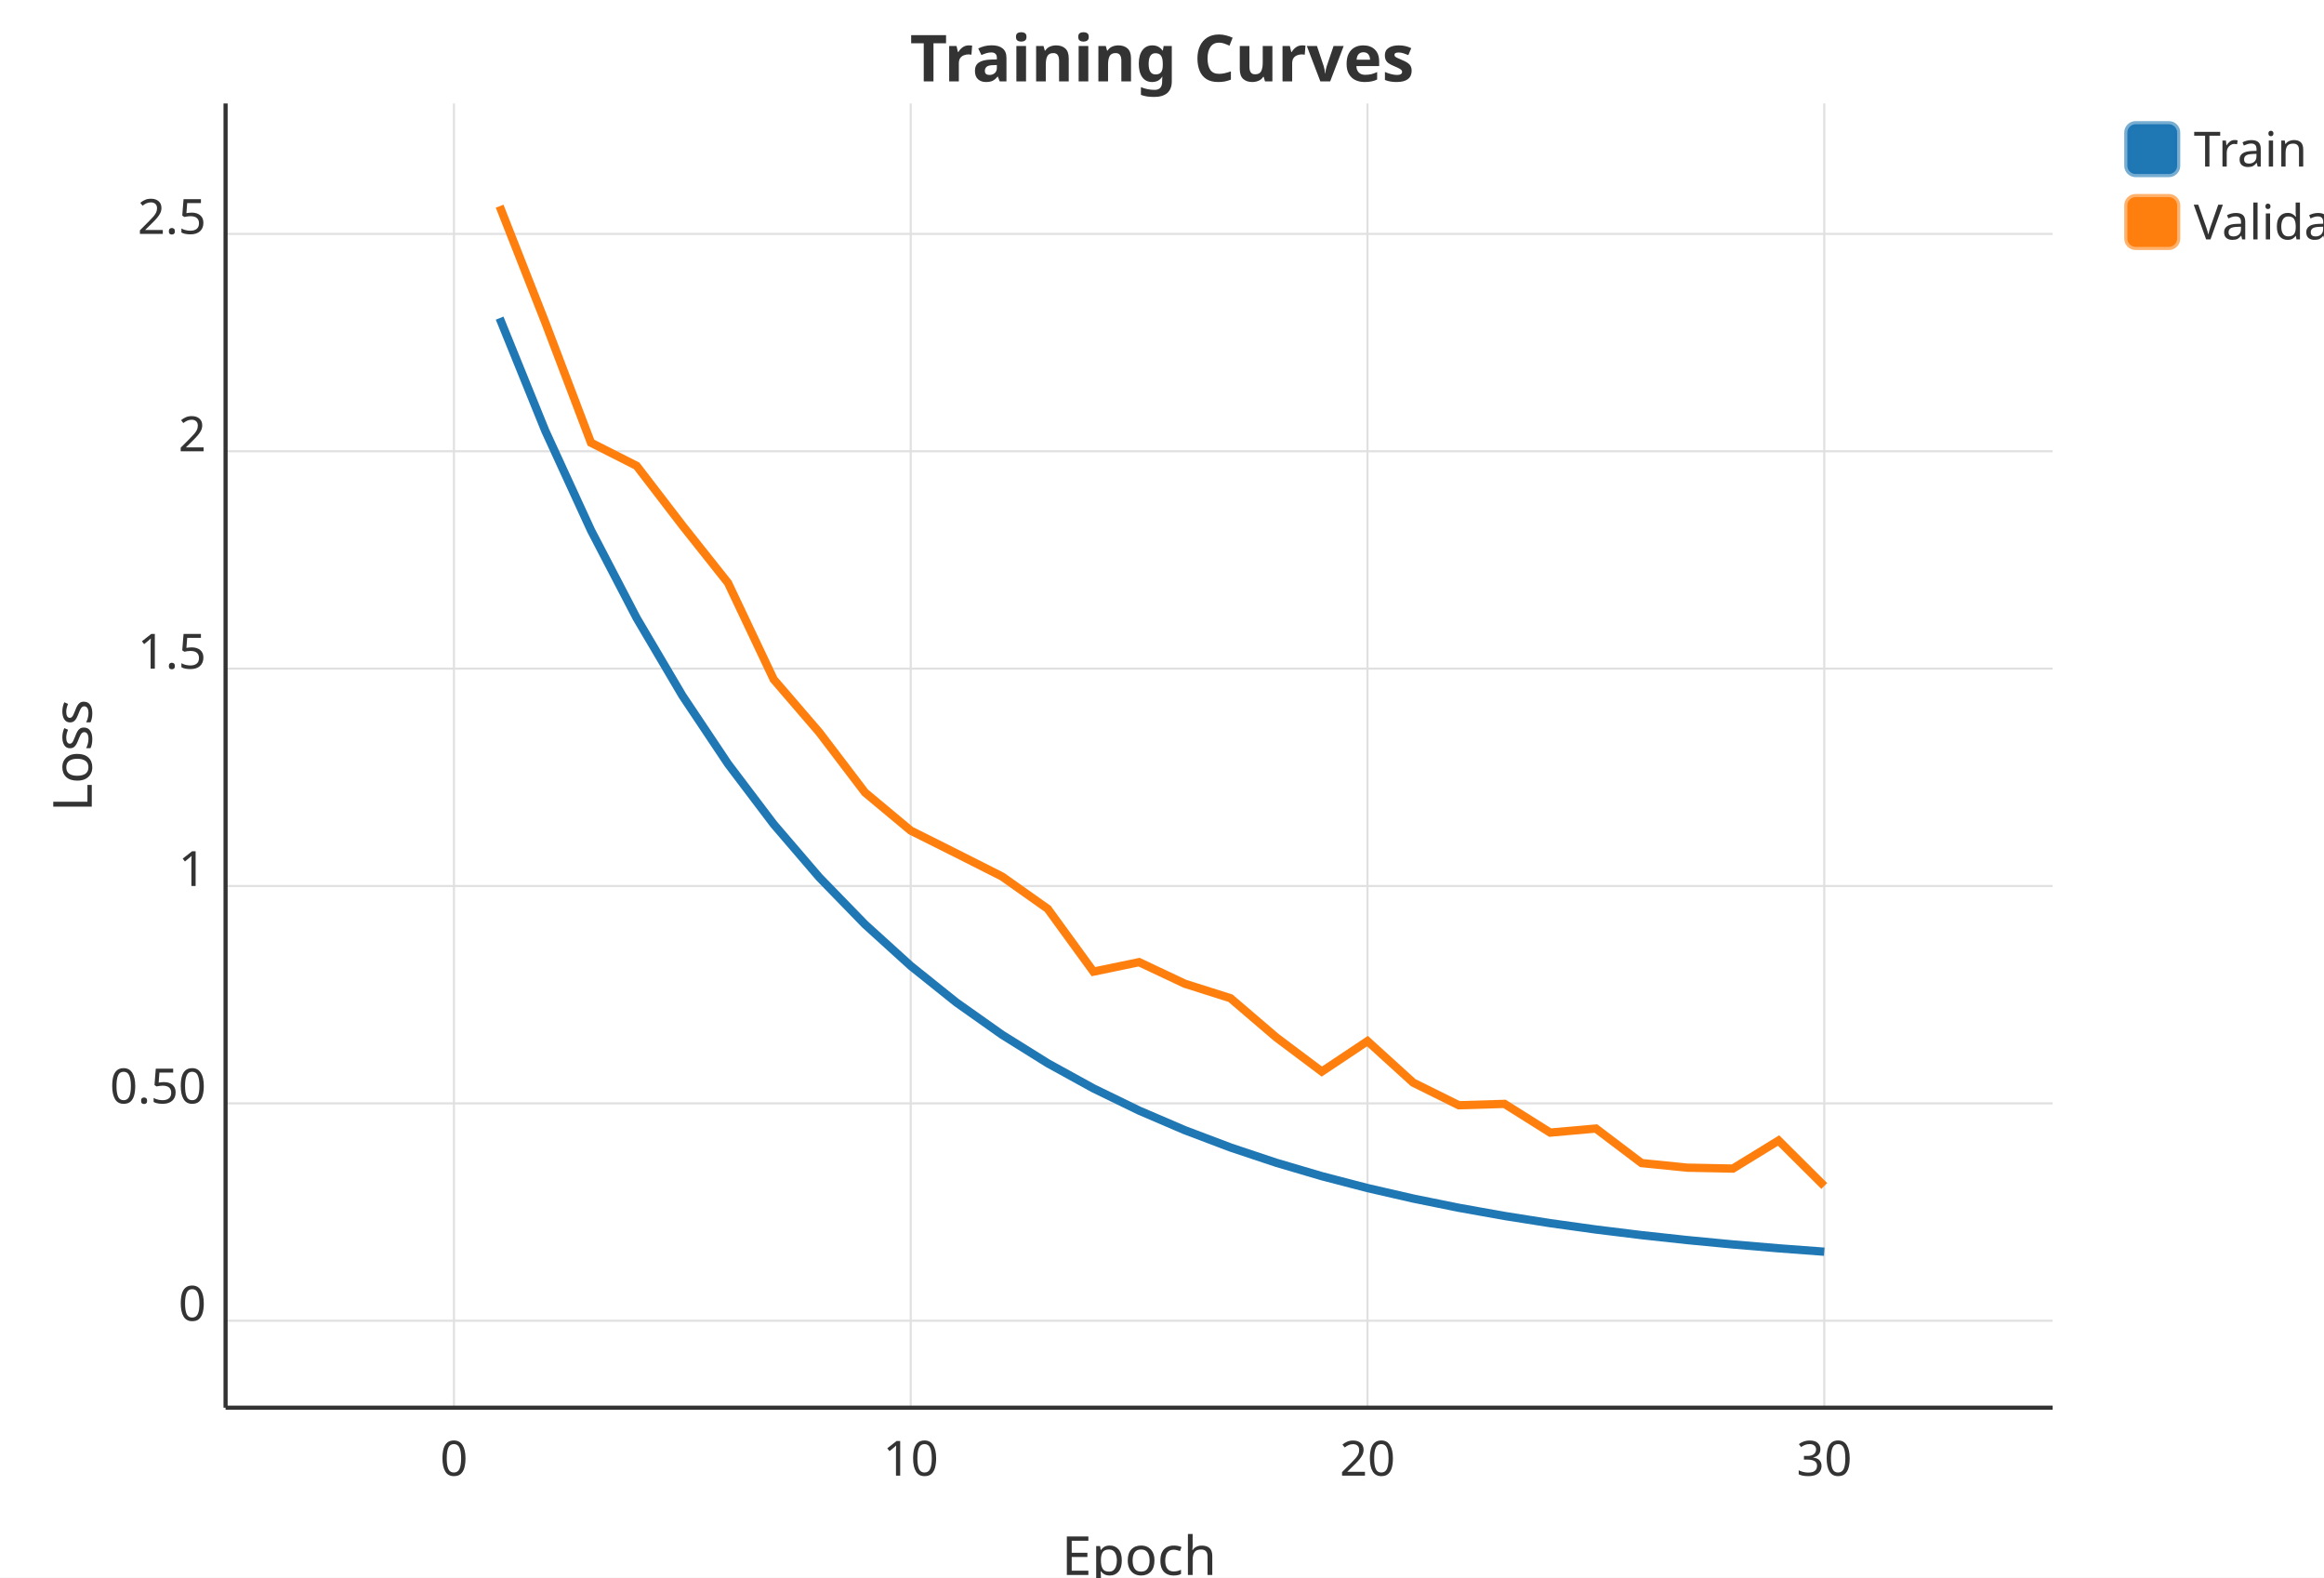
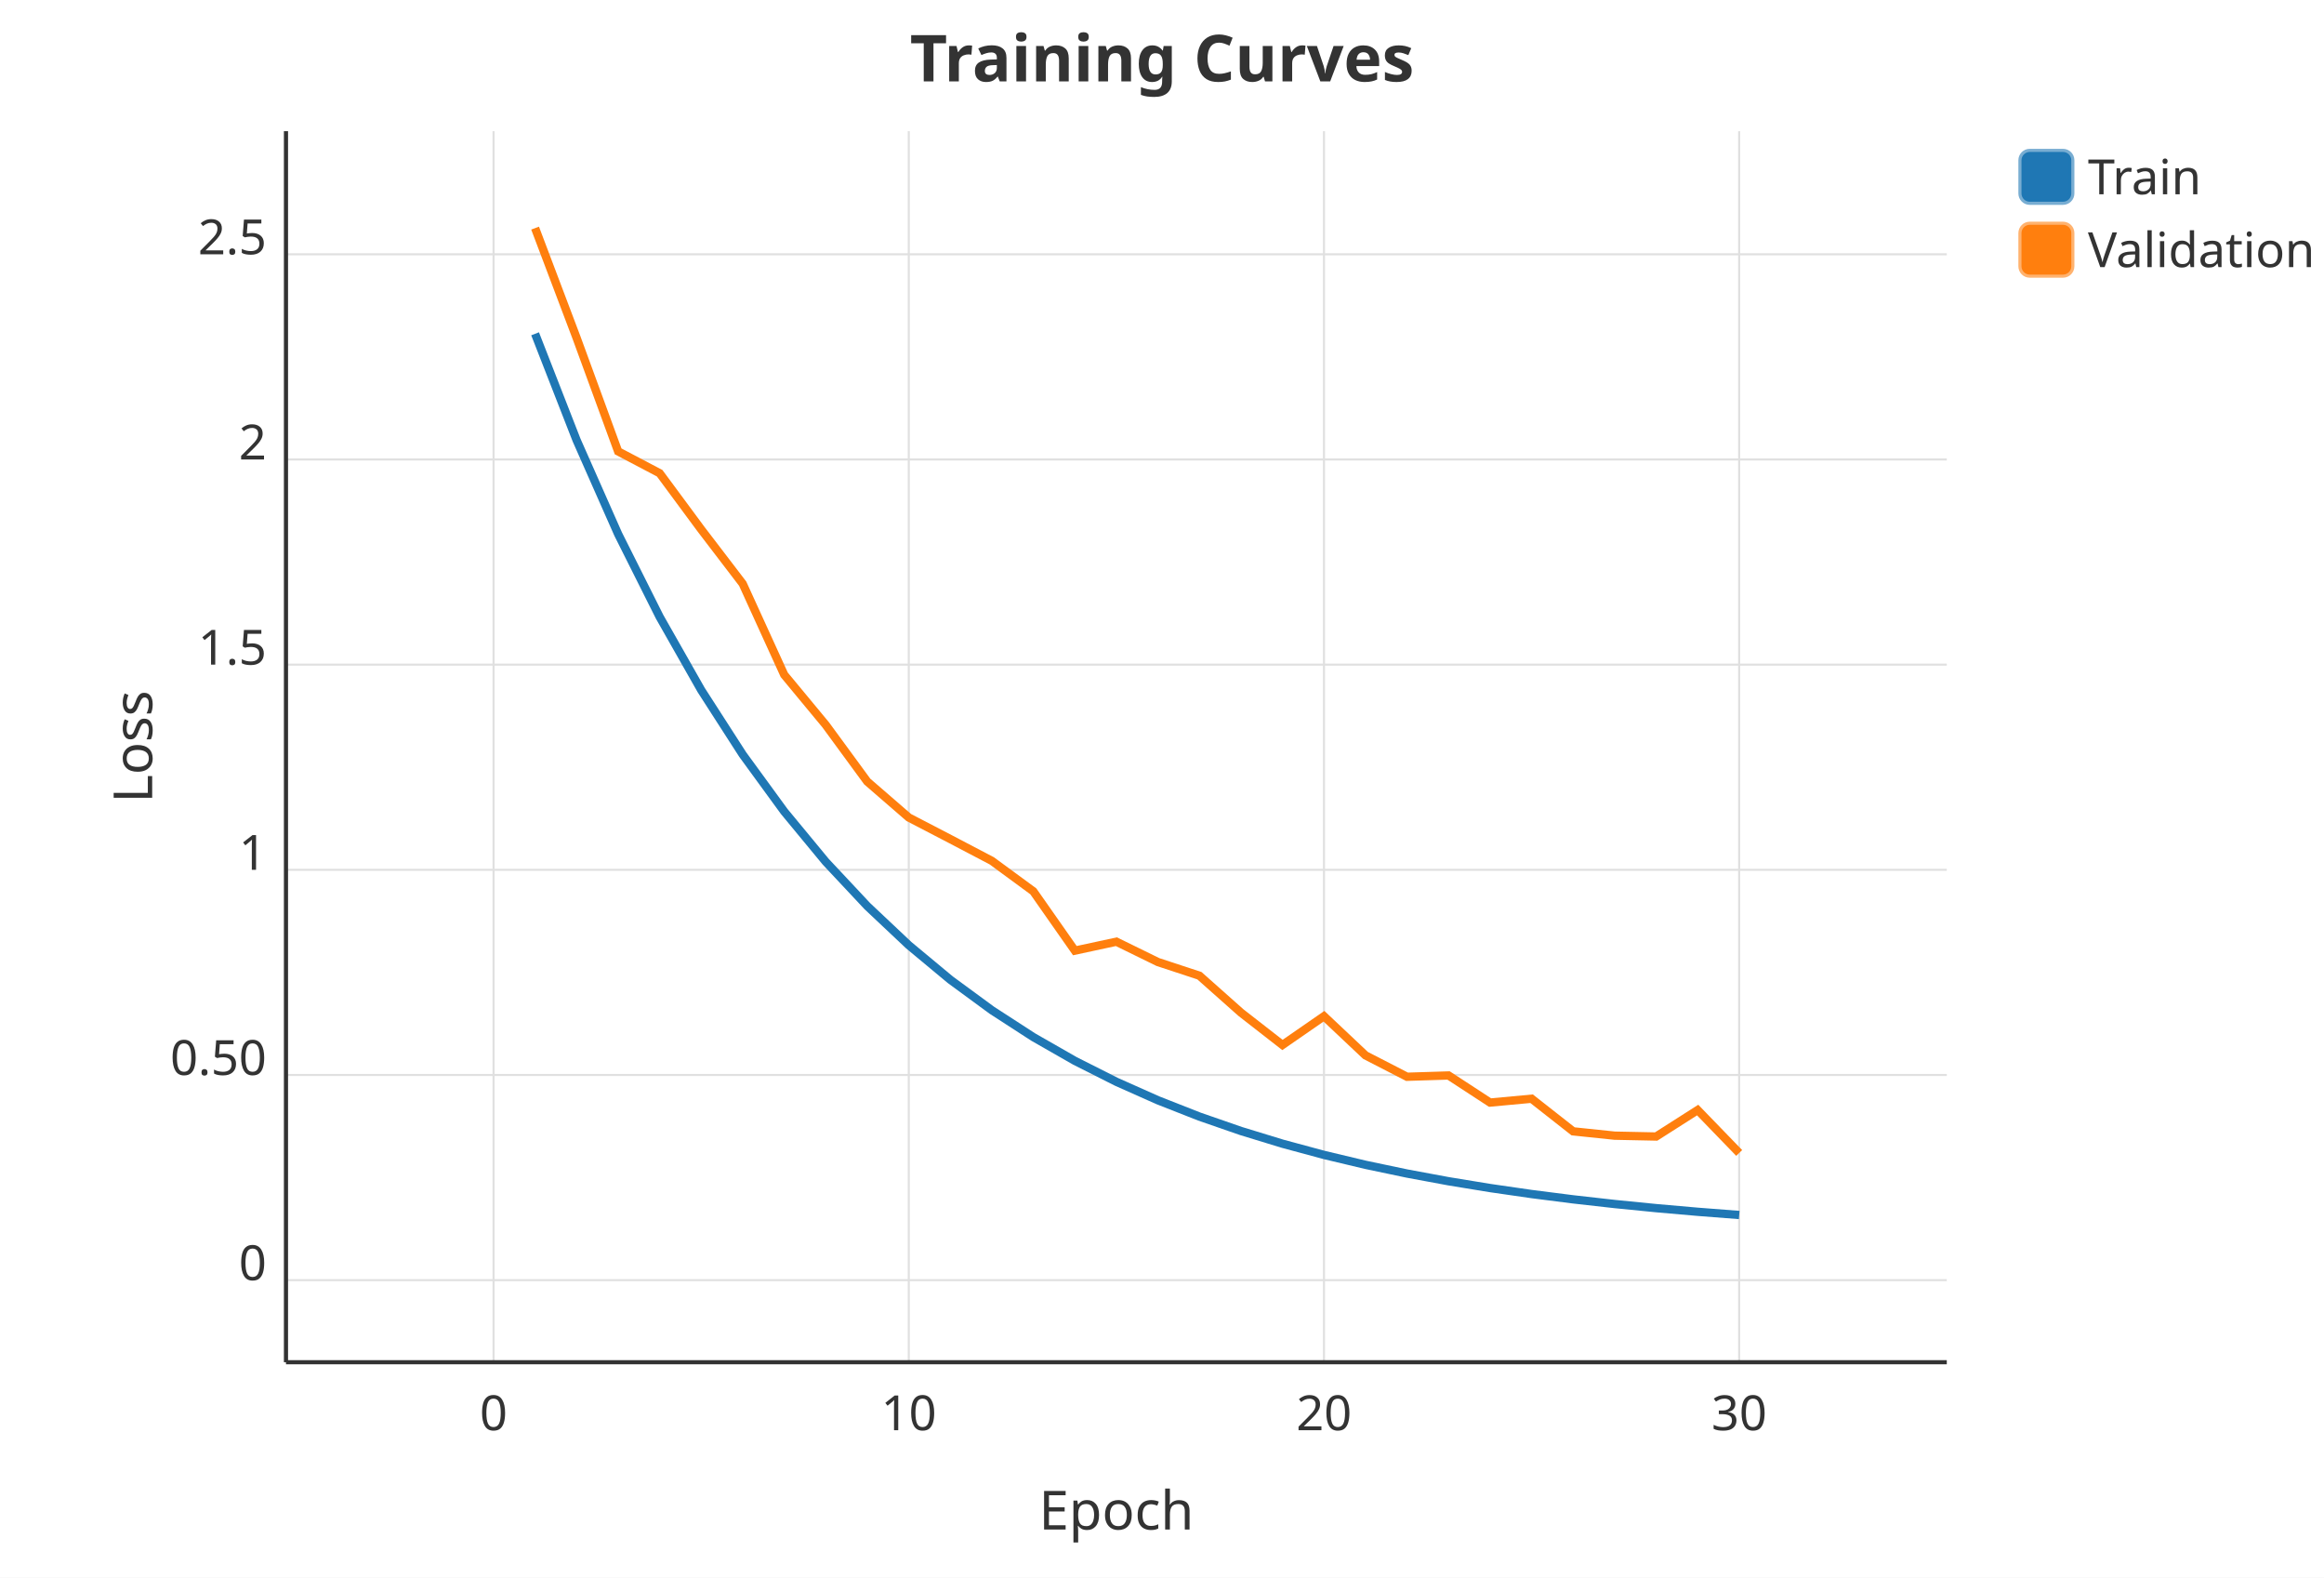
<svg xmlns="http://www.w3.org/2000/svg" width="560" height="380" viewBox="0 0 560 380" role="img">
  <rect width="560" height="380" fill="white" />
  <rect x="0" y="0" width="560" height="380" fill="rgb(255,255,255)" />
-   <line x1="54.354" y1="318.157" x2="494.615" y2="318.157" stroke="rgb(224,224,224)" stroke-width="0.5" />
-   <line x1="54.354" y1="265.794" x2="494.615" y2="265.794" stroke="rgb(224,224,224)" stroke-width="0.5" />
-   <line x1="54.354" y1="213.431" x2="494.615" y2="213.431" stroke="rgb(224,224,224)" stroke-width="0.5" />
-   <line x1="54.354" y1="161.069" x2="494.615" y2="161.069" stroke="rgb(224,224,224)" stroke-width="0.5" />
-   <line x1="54.354" y1="108.706" x2="494.615" y2="108.706" stroke="rgb(224,224,224)" stroke-width="0.5" />
-   <line x1="54.354" y1="56.343" x2="494.615" y2="56.343" stroke="rgb(224,224,224)" stroke-width="0.5" />
-   <line x1="109.387" y1="24.925" x2="109.387" y2="339.102" stroke="rgb(224,224,224)" stroke-width="0.5" />
-   <line x1="219.452" y1="24.925" x2="219.452" y2="339.102" stroke="rgb(224,224,224)" stroke-width="0.5" />
-   <line x1="329.517" y1="24.925" x2="329.517" y2="339.102" stroke="rgb(224,224,224)" stroke-width="0.5" />
-   <line x1="439.582" y1="24.925" x2="439.582" y2="339.102" stroke="rgb(224,224,224)" stroke-width="0.5" />
-   <polyline points="120.393,76.634 131.4,103.783 142.406,127.742 153.413,148.886 164.419,167.545 175.426,184.012 186.432,198.544 197.439,211.369 208.445,222.686 219.452,232.674 230.458,241.488 241.465,249.266 252.471,256.13 263.478,262.188 274.485,267.534 285.491,272.252 296.498,276.415 307.504,280.09 318.511,283.332 329.517,286.194 340.524,288.719 351.53,290.947 362.537,292.914 373.543,294.65 384.55,296.181 395.556,297.533 406.563,298.726 417.569,299.779 428.576,300.708 439.582,301.527" fill="none" stroke="rgb(31,119,180)" stroke-width="2" />
-   <polyline points="120.393,49.665 131.4,77.686 142.406,106.647 153.413,112.221 164.419,126.555 175.426,140.417 186.432,163.656 197.439,176.447 208.445,190.912 219.452,200.083 230.458,205.589 241.465,211.149 252.471,218.931 263.478,234.06 274.485,231.777 285.491,236.968 296.498,240.459 307.504,249.875 318.511,258.132 329.517,250.798 340.524,260.794 351.53,266.248 362.537,265.918 373.543,272.834 384.55,271.851 395.556,280.175 406.563,281.283 417.569,281.501 428.576,274.744 439.582,285.696" fill="none" stroke="rgb(255,127,14)" stroke-width="2" />
-   <line x1="54.354" y1="24.925" x2="54.354" y2="339.102" stroke="rgb(51,51,51)" stroke-width="1" />
-   <line x1="54.354" y1="339.102" x2="494.615" y2="339.102" stroke="rgb(51,51,51)" stroke-width="1" />
-   <text x="109.387" y="355.482" font-family="sans-serif" font-size="11.7" fill="rgb(51,51,51)" text-anchor="middle">0</text>
-   <text x="219.452" y="355.482" font-family="sans-serif" font-size="11.7" fill="rgb(51,51,51)" text-anchor="middle">10</text>
-   <text x="329.517" y="355.482" font-family="sans-serif" font-size="11.7" fill="rgb(51,51,51)" text-anchor="middle">20</text>
-   <text x="439.582" y="355.482" font-family="sans-serif" font-size="11.7" fill="rgb(51,51,51)" text-anchor="middle">30</text>
-   <text x="49.674" y="318.157" font-family="sans-serif" font-size="11.7" fill="rgb(51,51,51)" text-anchor="end">0</text>
-   <text x="49.674" y="265.794" font-family="sans-serif" font-size="11.7" fill="rgb(51,51,51)" text-anchor="end">0.50</text>
-   <text x="49.674" y="213.431" font-family="sans-serif" font-size="11.7" fill="rgb(51,51,51)" text-anchor="end">1</text>
-   <text x="49.674" y="161.069" font-family="sans-serif" font-size="11.7" fill="rgb(51,51,51)" text-anchor="end">1.5</text>
-   <text x="49.674" y="108.706" font-family="sans-serif" font-size="11.7" fill="rgb(51,51,51)" text-anchor="end">2</text>
-   <text x="49.674" y="56.343" font-family="sans-serif" font-size="11.7" fill="rgb(51,51,51)" text-anchor="end">2.5</text>
-   <text x="274.485" y="379.402" font-family="sans-serif" font-size="13" fill="rgb(51,51,51)" text-anchor="middle">Epoch</text>
-   <text x="22.114" y="182.014" font-family="sans-serif" font-size="13" fill="rgb(51,51,51)" text-anchor="middle" transform="rotate(-90,22.11399,182.0137)">Loss</text>
-   <rect x="512.615" y="29.925" width="12" height="12" fill="rgb(31,119,180)" stroke="rgba(31,119,180,0.600)" stroke-width="1.5" rx="2" />
-   <text x="528.615" y="40.125" font-family="sans-serif" font-size="11.7" fill="rgb(51,51,51)">Train</text>
-   <rect x="512.615" y="47.475" width="12" height="12" fill="rgb(255,127,14)" stroke="rgba(255,127,14,0.600)" stroke-width="1.5" rx="2" />
-   <text x="528.615" y="57.675" font-family="sans-serif" font-size="11.7" fill="rgb(51,51,51)">Validation</text>
+   <line x1="68.91" y1="308.38" x2="469.105" y2="308.38" stroke="rgb(224,224,224)" stroke-width="0.5" />
+   <line x1="68.91" y1="258.955" x2="469.105" y2="258.955" stroke="rgb(224,224,224)" stroke-width="0.5" />
+   <line x1="68.91" y1="209.53" x2="469.105" y2="209.53" stroke="rgb(224,224,224)" stroke-width="0.5" />
+   <line x1="68.91" y1="160.105" x2="469.105" y2="160.105" stroke="rgb(224,224,224)" stroke-width="0.5" />
+   <line x1="68.91" y1="110.68" x2="469.105" y2="110.68" stroke="rgb(224,224,224)" stroke-width="0.5" />
+   <line x1="68.91" y1="61.255" x2="469.105" y2="61.255" stroke="rgb(224,224,224)" stroke-width="0.5" />
+   <line x1="118.934" y1="31.6" x2="118.934" y2="328.15" stroke="rgb(224,224,224)" stroke-width="0.5" />
+   <line x1="218.983" y1="31.6" x2="218.983" y2="328.15" stroke="rgb(224,224,224)" stroke-width="0.5" />
+   <line x1="319.032" y1="31.6" x2="319.032" y2="328.15" stroke="rgb(224,224,224)" stroke-width="0.5" />
+   <line x1="419.081" y1="31.6" x2="419.081" y2="328.15" stroke="rgb(224,224,224)" stroke-width="0.5" />
+   <polyline points="128.939,80.408 138.944,106.034 148.949,128.649 158.954,148.606 168.959,166.219 178.964,181.761 188.969,195.478 198.973,207.583 208.978,218.265 218.983,227.692 228.988,236.012 238.993,243.354 248.998,249.833 259.003,255.551 269.007,260.597 279.012,265.05 289.017,268.98 299.022,272.448 309.027,275.509 319.032,278.21 329.037,280.593 339.042,282.697 349.046,284.553 359.051,286.191 369.056,287.637 379.061,288.913 389.066,290.039 399.071,291.032 409.076,291.909 419.081,292.683" fill="none" stroke="rgb(31,119,180)" stroke-width="2" />
+   <polyline points="128.939,54.952 138.944,81.4 148.949,108.737 158.954,113.998 168.959,127.528 178.964,140.612 188.969,162.547 198.973,174.62 208.978,188.274 218.983,196.931 228.988,202.128 238.993,207.375 248.998,214.721 259.003,229.001 269.007,226.846 279.012,231.746 289.017,235.041 299.022,243.928 309.027,251.723 319.032,244.8 329.037,254.235 339.042,259.383 349.046,259.072 359.051,265.6 369.056,264.672 379.061,272.529 389.066,273.574 399.071,273.78 409.076,267.402 419.081,277.74" fill="none" stroke="rgb(255,127,14)" stroke-width="2" />
+   <line x1="68.91" y1="31.6" x2="68.91" y2="328.15" stroke="rgb(51,51,51)" stroke-width="1" />
+   <line x1="68.91" y1="328.15" x2="469.105" y2="328.15" stroke="rgb(51,51,51)" stroke-width="1" />
+   <text x="118.934" y="344.53" font-family="sans-serif" font-size="11.7" fill="rgb(51,51,51)" text-anchor="middle">0</text>
+   <text x="218.983" y="344.53" font-family="sans-serif" font-size="11.7" fill="rgb(51,51,51)" text-anchor="middle">10</text>
+   <text x="319.032" y="344.53" font-family="sans-serif" font-size="11.7" fill="rgb(51,51,51)" text-anchor="middle">20</text>
+   <text x="419.081" y="344.53" font-family="sans-serif" font-size="11.7" fill="rgb(51,51,51)" text-anchor="middle">30</text>
+   <text x="64.23" y="308.38" font-family="sans-serif" font-size="11.7" fill="rgb(51,51,51)" text-anchor="end">0</text>
+   <text x="64.23" y="258.955" font-family="sans-serif" font-size="11.7" fill="rgb(51,51,51)" text-anchor="end">0.50</text>
+   <text x="64.23" y="209.53" font-family="sans-serif" font-size="11.7" fill="rgb(51,51,51)" text-anchor="end">1</text>
+   <text x="64.23" y="160.105" font-family="sans-serif" font-size="11.7" fill="rgb(51,51,51)" text-anchor="end">1.5</text>
+   <text x="64.23" y="110.68" font-family="sans-serif" font-size="11.7" fill="rgb(51,51,51)" text-anchor="end">2</text>
+   <text x="64.23" y="61.255" font-family="sans-serif" font-size="11.7" fill="rgb(51,51,51)" text-anchor="end">2.5</text>
+   <text x="269.007" y="368.45" font-family="sans-serif" font-size="13" fill="rgb(51,51,51)" text-anchor="middle">Epoch</text>
+   <text x="36.67" y="179.875" font-family="sans-serif" font-size="13" fill="rgb(51,51,51)" text-anchor="middle" transform="rotate(-90,36.67001,179.875)">Loss</text>
+   <rect x="487.105" y="36.6" width="12" height="12" fill="rgb(31,119,180)" stroke="rgba(31,119,180,0.600)" stroke-width="1.5" rx="2" />
+   <text x="503.105" y="46.8" font-family="sans-serif" font-size="11.7" fill="rgb(51,51,51)">Train</text>
+   <rect x="487.105" y="54.15" width="12" height="12" fill="rgb(255,127,14)" stroke="rgba(255,127,14,0.600)" stroke-width="1.5" rx="2" />
+   <text x="503.105" y="64.35" font-family="sans-serif" font-size="11.7" fill="rgb(51,51,51)">Validation</text>
  <text x="280" y="19.6" font-family="sans-serif" font-size="15.6" fill="rgb(51,51,51)" font-weight="bold" text-anchor="middle">Training Curves</text>
</svg>
